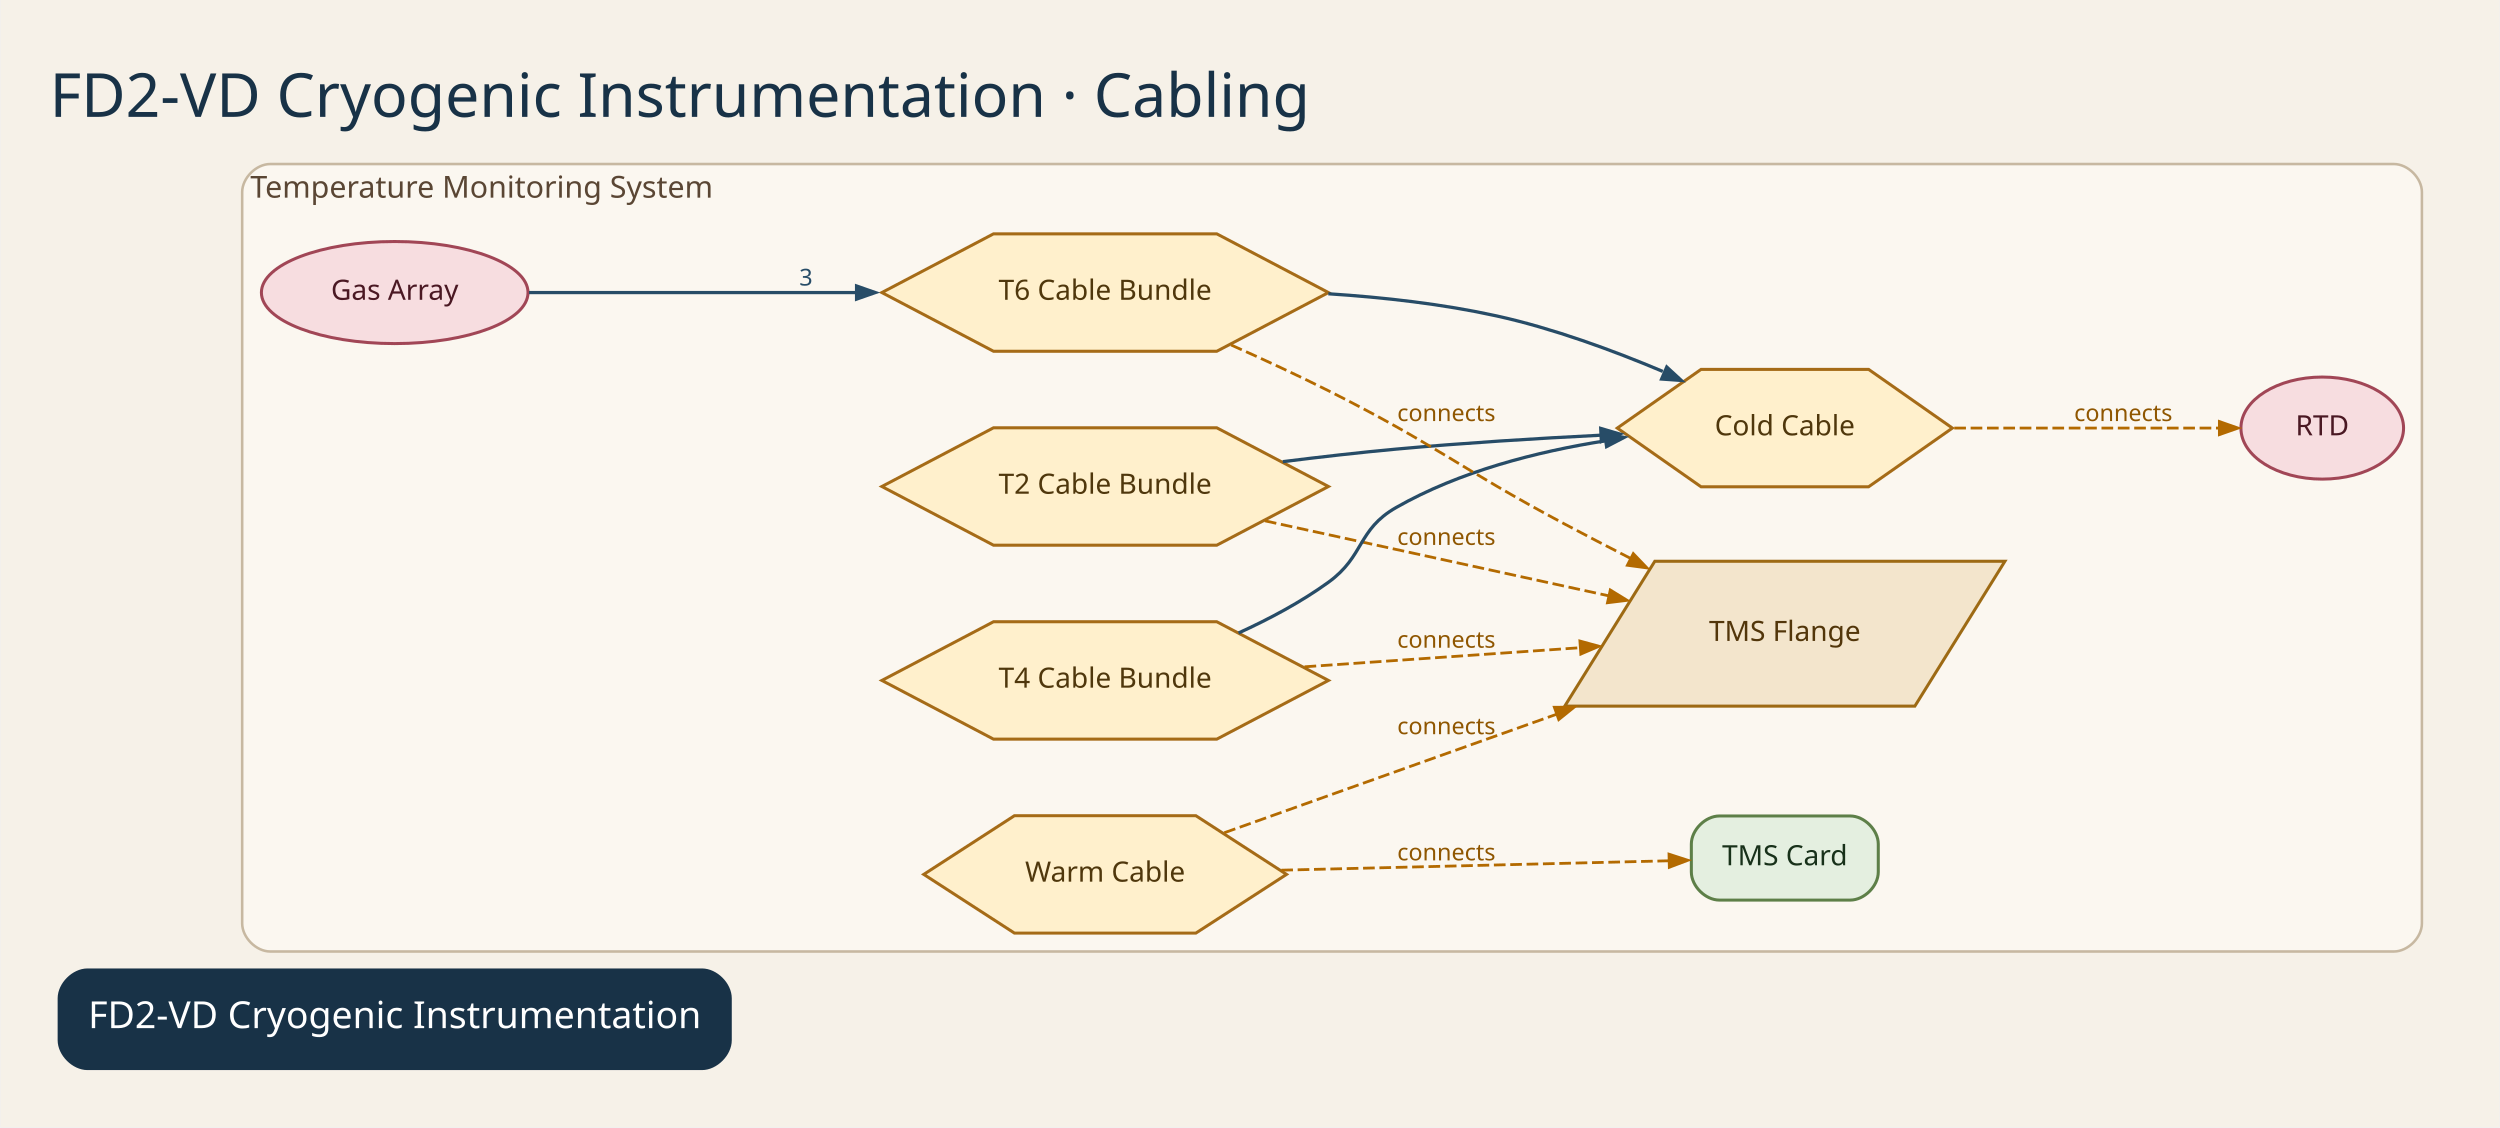
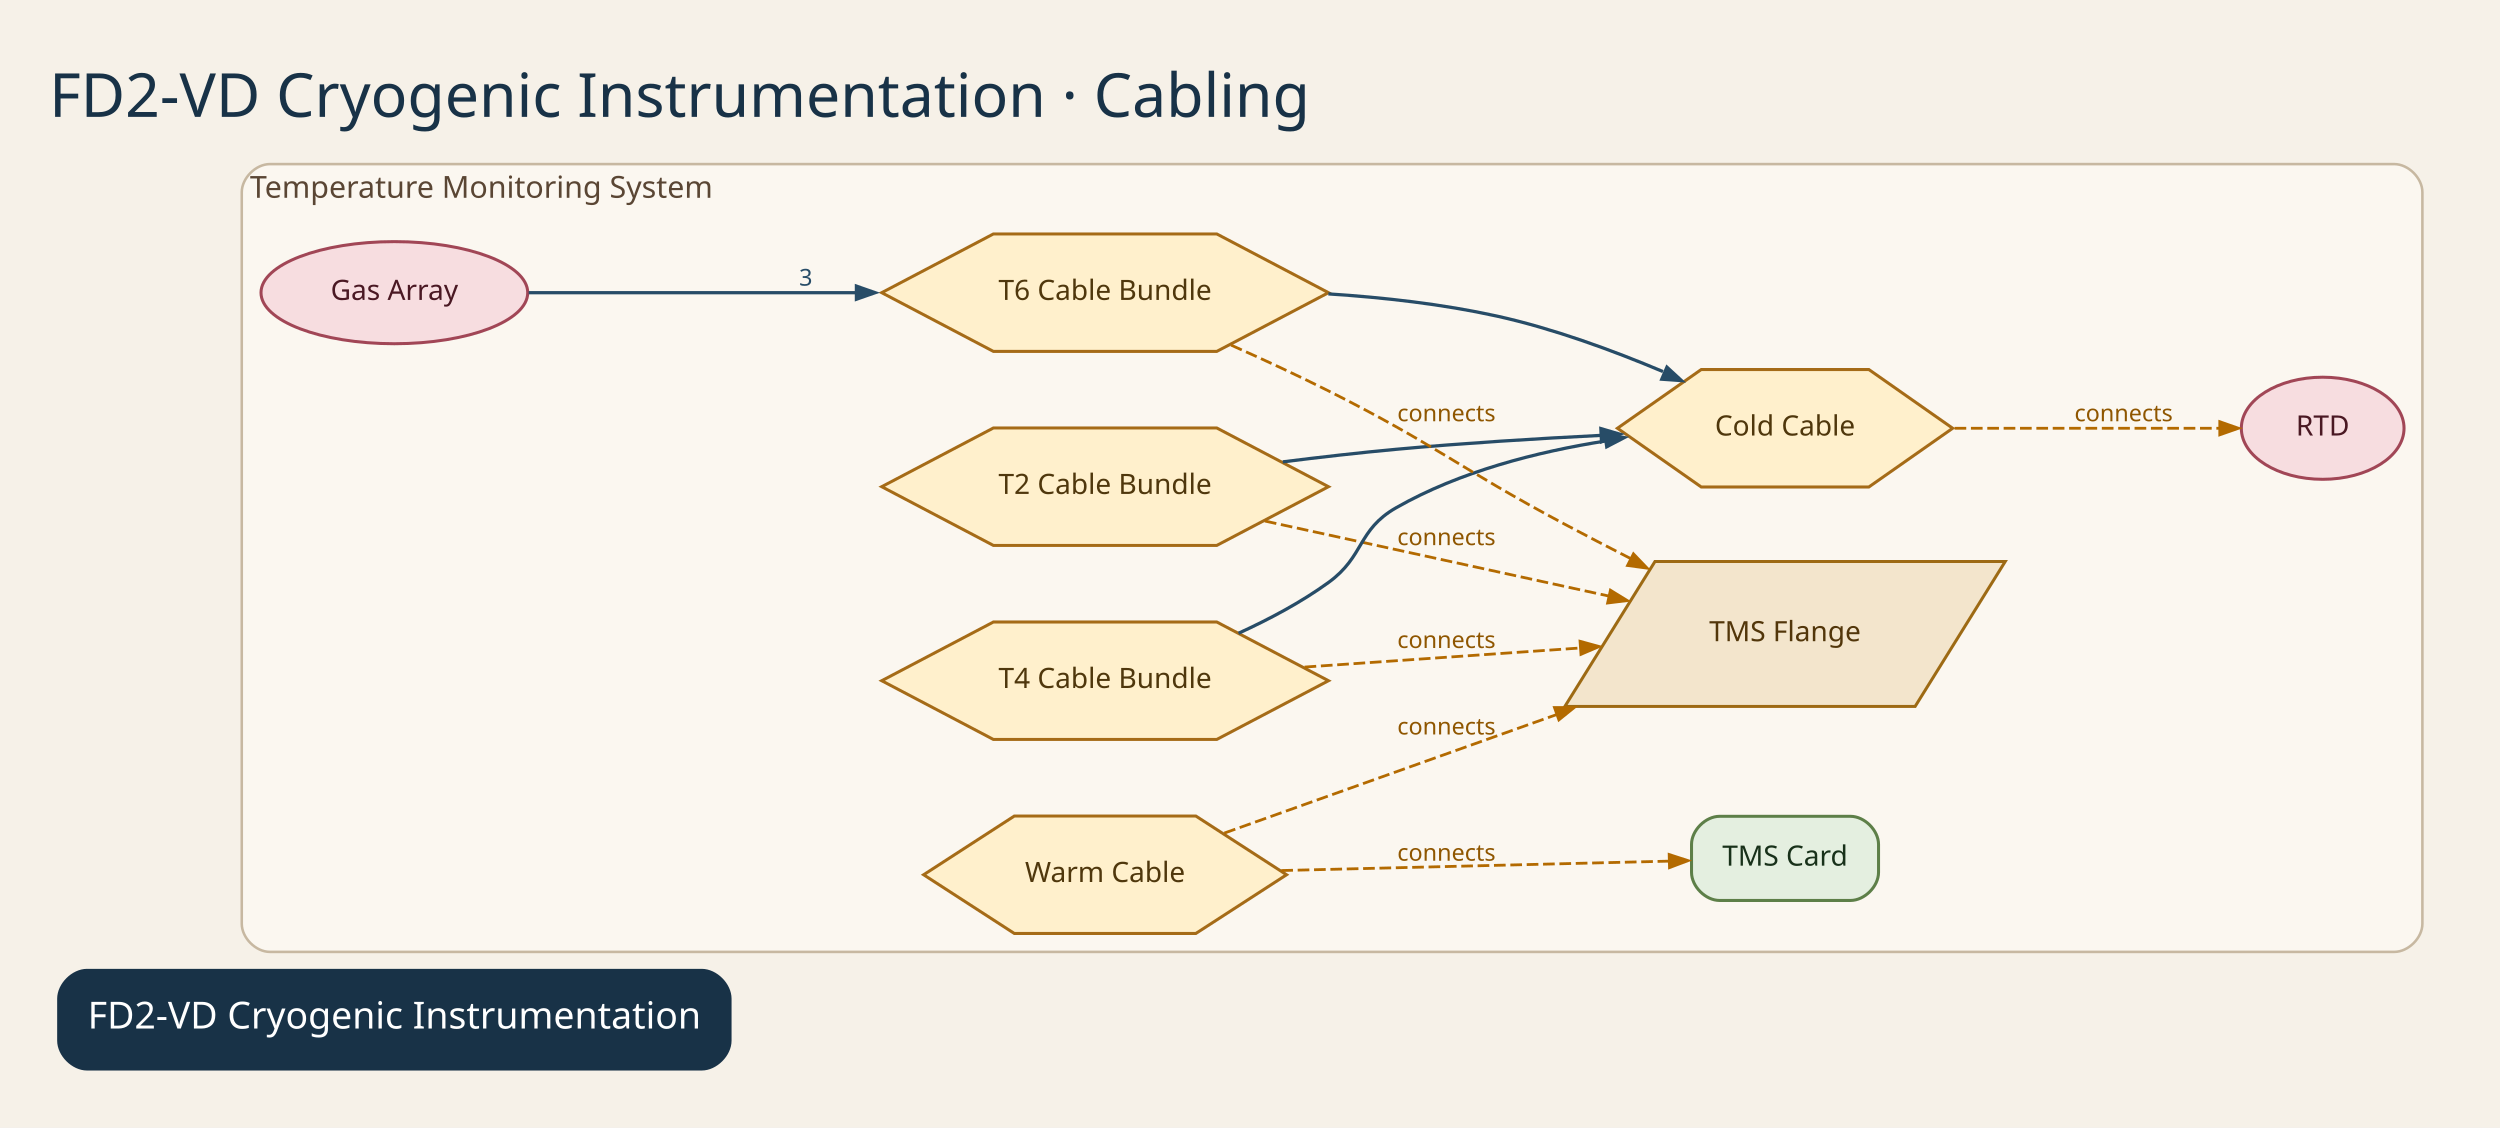
- <svg xmlns="http://www.w3.org/2000/svg" xmlns:xlink="http://www.w3.org/1999/xlink" width="1069pt" height="482pt" viewBox="0.00 0.00 1069.45 482.40">
+ <svg xmlns="http://www.w3.org/2000/svg" xmlns:xlink="http://www.w3.org/1999/xlink" preserveAspectRatio="xMidYMid meet" width="100%" height="100%" viewBox="0.00 0.00 1069.45 482.40">
  <g id="graph0" class="graph" transform="scale(1 1) rotate(0) translate(25.2 457.2)">
    <polygon fill="#f6f1e8" stroke="none" points="-25.2,25.2 -25.2,-457.2 1044.25,-457.2 1044.25,25.2 -25.2,25.2" />
    <text text-anchor="middle" x="265.5" y="-407.2" font-family="Iowan Old Style" font-size="26.00" fill="#183247">FD2-VD Cryogenic Instrumentation · Cabling</text>
    <g id="clust1" class="cluster">
      <g id="a_clust1">
        <a xlink:href="../explorer.html#object=fd2_vd_ci.tms" xlink:title="Open Temperature Monitoring System in the interactive explorer" target="_top">
          <path fill="#fbf7f0" stroke="#c7b8a1" stroke-width="1.1" d="M90.22,-50C90.22,-50 999.05,-50 999.05,-50 1005.05,-50 1011.05,-56 1011.05,-62 1011.05,-62 1011.05,-375 1011.05,-375 1011.05,-381 1005.05,-387 999.05,-387 999.05,-387 90.22,-387 90.22,-387 84.22,-387 78.22,-381 78.22,-375 78.22,-375 78.22,-62 78.22,-62 78.22,-56 84.22,-50 90.22,-50" />
          <text text-anchor="middle" x="180.72" y="-372.6" font-family="Avenir Next" font-size="13.00" fill="#5a4634">Temperature Monitoring System</text>
        </a>
      </g>
    </g>
    <g id="node1" class="node">
      <g id="a_node1">
        <a xlink:href="../explorer.html#object=fd2_vd_ci" xlink:title="Open FD2-VD Cryogenic Instrumentation in the interactive explorer" target="_top">
          <path fill="#183247" stroke="#183247" stroke-width="1.5" d="M275,-42C275,-42 12,-42 12,-42 6,-42 0,-36 0,-30 0,-30 0,-12 0,-12 0,-6 6,0 12,0 12,0 275,0 275,0 281,0 287,-6 287,-12 287,-12 287,-30 287,-30 287,-36 281,-42 275,-42" />
          <text text-anchor="middle" x="143.5" y="-17.2" font-family="Avenir Next" font-size="16.00" fill="#ffffff">FD2-VD Cryogenic Instrumentation</text>
        </a>
      </g>
    </g>
    <g id="node2" class="node">
      <g id="a_node2">
        <a xlink:href="../explorer.html#object=fd2_vd_ci.cold_cable" xlink:title="Open Cold Cable in the interactive explorer" target="_top">
          <polygon fill="#fff0cc" stroke="#a56b17" stroke-width="1.3" points="810.11,-274 774.26,-299.12 702.55,-299.12 666.7,-274 702.55,-248.88 774.26,-248.88 810.11,-274" />
          <text text-anchor="middle" x="738.4" y="-270.9" font-family="Avenir Next" font-size="12.00" fill="#4f370c">Cold Cable</text>
        </a>
      </g>
    </g>
    <g id="node4" class="node">
      <g id="a_node4">
        <a xlink:href="../explorer.html#object=fd2_vd_ci.rtd" xlink:title="Open RTD in the interactive explorer" target="_top">
          <ellipse fill="#f7dde0" stroke="#a14656" stroke-width="1.3" cx="968.4" cy="-274" rx="34.8" ry="21.84" />
          <text text-anchor="middle" x="968.4" y="-270.9" font-family="Avenir Next" font-size="12.00" fill="#4a1823">RTD</text>
        </a>
      </g>
    </g>
    <g id="edge5" class="edge">
      <g id="a_edge5">
        <a xlink:href="../explorer.html#object=relation%3A8" xlink:title="Open connects to relation in the interactive explorer" target="_top">
          <path fill="none" stroke="#b36a00" stroke-width="1.2" stroke-dasharray="5,2" d="M810.92,-274C848.28,-274 892.75,-274 924.71,-274" />
          <polygon fill="#b36a00" stroke="#b36a00" stroke-width="1.2" points="924.38,-276.8 932.38,-274 924.38,-271.2 924.38,-276.8" />
        </a>
      </g>
      <g id="a_edge5-label">
        <a xlink:href="../explorer.html#object=relation%3A8" xlink:title="connects" target="_top">
          <text text-anchor="middle" x="883.25" y="-277" font-family="Avenir Next" font-size="10.00" fill="#8f5600">connects</text>
        </a>
      </g>
    </g>
    <g id="node3" class="node">
      <g id="a_node3">
        <a xlink:href="../explorer.html#object=fd2_vd_ci.gas_array" xlink:title="Open Gas Array in the interactive explorer" target="_top">
          <ellipse fill="#f7dde0" stroke="#a14656" stroke-width="1.3" cx="143.5" cy="-332" rx="57.05" ry="21.84" />
          <text text-anchor="middle" x="143.5" y="-328.9" font-family="Avenir Next" font-size="12.00" fill="#4a1823">Gas Array</text>
        </a>
      </g>
    </g>
    <g id="node7" class="node">
      <g id="a_node7">
        <a xlink:href="../explorer.html#object=fd2_vd_ci.t6_bundle" xlink:title="Open T6 Cable Bundle in the interactive explorer" target="_top">
          <polygon fill="#fff0cc" stroke="#a56b17" stroke-width="1.3" points="543.09,-332 495.31,-357.12 399.75,-357.12 351.97,-332 399.75,-306.88 495.31,-306.88 543.09,-332" />
          <text text-anchor="middle" x="447.53" y="-328.9" font-family="Avenir Next" font-size="12.00" fill="#4f370c">T6 Cable Bundle</text>
        </a>
      </g>
    </g>
    <g id="edge1" class="edge">
      <g id="a_edge1">
        <a xlink:href="../explorer.html#object=relation%3A4" xlink:title="Open contains relation in the interactive explorer" target="_top">
          <path fill="none" stroke="#274c67" stroke-width="1.4" d="M200.96,-332C240.33,-332 294.05,-332 341.21,-332" />
          <polygon fill="#274c67" stroke="#274c67" stroke-width="1.4" points="341.16,-334.8 349.16,-332 341.16,-329.2 341.16,-334.8" />
        </a>
      </g>
      <g id="a_edge1-label">
        <a xlink:href="../explorer.html#object=relation%3A4" xlink:title="3" target="_top">
          <text text-anchor="middle" x="319.5" y="-335" font-family="Avenir Next" font-size="10.00" fill="#274c67">3</text>
        </a>
      </g>
    </g>
    <g id="node5" class="node">
      <g id="a_node5">
        <a xlink:href="../explorer.html#object=fd2_vd_ci.t2_bundle" xlink:title="Open T2 Cable Bundle in the interactive explorer" target="_top">
          <polygon fill="#fff0cc" stroke="#a56b17" stroke-width="1.3" points="543.09,-249 495.31,-274.12 399.75,-274.12 351.97,-249 399.75,-223.88 495.31,-223.88 543.09,-249" />
          <text text-anchor="middle" x="447.53" y="-245.9" font-family="Avenir Next" font-size="12.00" fill="#4f370c">T2 Cable Bundle</text>
        </a>
      </g>
    </g>
    <g id="edge4" class="edge">
      <g id="a_edge4">
        <a xlink:href="../explorer.html#object=relation%3A7" xlink:title="Open contains relation in the interactive explorer" target="_top">
          <path fill="none" stroke="#274c67" stroke-width="1.4" d="M523.56,-259.63C539.54,-261.63 556.34,-263.56 572.06,-265 600.74,-267.63 632.3,-269.59 660.09,-270.98" />
          <polygon fill="#274c67" stroke="#274c67" stroke-width="1.4" points="659.62,-273.86 667.75,-271.46 659.89,-268.27 659.62,-273.86" />
        </a>
      </g>
    </g>
    <g id="node9" class="node">
      <g id="a_node9">
        <a xlink:href="../explorer.html#object=fd2_vd_ci.tms_flange" xlink:title="Open TMS Flange in the interactive explorer" target="_top">
          <polygon fill="#f3e5cc" stroke="#9d6a14" stroke-width="1.3" points="832.59,-217 682.76,-217 644.22,-155 794.05,-155 832.59,-217" />
          <text text-anchor="middle" x="738.4" y="-182.9" font-family="Avenir Next" font-size="12.00" fill="#52360a">TMS Flange</text>
        </a>
      </g>
    </g>
    <g id="edge8" class="edge">
      <g id="a_edge8">
        <a xlink:href="../explorer.html#object=relation%3A11" xlink:title="Open connects to relation in the interactive explorer" target="_top">
          <path fill="none" stroke="#b36a00" stroke-width="1.2" stroke-dasharray="5,2" d="M515.89,-234.31C560.06,-224.68 617.83,-212.08 663.3,-202.16" />
          <polygon fill="#b36a00" stroke="#b36a00" stroke-width="1.2" points="663.71,-204.72 670.93,-200.28 662.51,-199.25 663.71,-204.72" />
        </a>
      </g>
      <g id="a_edge8-label">
        <a xlink:href="../explorer.html#object=relation%3A11" xlink:title="connects" target="_top">
          <text text-anchor="middle" x="593.56" y="-224" font-family="Avenir Next" font-size="10.00" fill="#8f5600">connects</text>
        </a>
      </g>
    </g>
    <g id="node6" class="node">
      <g id="a_node6">
        <a xlink:href="../explorer.html#object=fd2_vd_ci.t4_bundle" xlink:title="Open T4 Cable Bundle in the interactive explorer" target="_top">
          <polygon fill="#fff0cc" stroke="#a56b17" stroke-width="1.3" points="543.09,-166 495.31,-191.12 399.75,-191.12 351.97,-166 399.75,-140.88 495.31,-140.88 543.09,-166" />
          <text text-anchor="middle" x="447.53" y="-162.9" font-family="Avenir Next" font-size="12.00" fill="#4f370c">T4 Cable Bundle</text>
        </a>
      </g>
    </g>
    <g id="edge3" class="edge">
      <g id="a_edge3">
        <a xlink:href="../explorer.html#object=relation%3A6" xlink:title="Open contains relation in the interactive explorer" target="_top">
          <path fill="none" stroke="#274c67" stroke-width="1.4" d="M504.63,-186.32C517.82,-192.32 531.42,-199.58 543.06,-208 558.61,-219.25 555.39,-230.49 572.06,-240 599.16,-255.47 632.31,-263.95 661.8,-268.58" />
          <polygon fill="#274c67" stroke="#274c67" stroke-width="1.4" points="661.33,-271.63 669.65,-270.01 662.13,-266.09 661.33,-271.63" />
        </a>
      </g>
    </g>
    <g id="edge7" class="edge">
      <g id="a_edge7">
        <a xlink:href="../explorer.html#object=relation%3A10" xlink:title="Open connects to relation in the interactive explorer" target="_top">
          <path fill="none" stroke="#b36a00" stroke-width="1.2" stroke-dasharray="5,2" d="M532.86,-171.84C570.02,-174.41 613.63,-177.43 651.02,-180.02" />
          <polygon fill="#b36a00" stroke="#b36a00" stroke-width="1.2" points="650.71,-182.87 658.89,-180.63 651.1,-177.29 650.71,-182.87" />
        </a>
      </g>
      <g id="a_edge7-label">
        <a xlink:href="../explorer.html#object=relation%3A10" xlink:title="connects" target="_top">
          <text text-anchor="middle" x="593.56" y="-180" font-family="Avenir Next" font-size="10.00" fill="#8f5600">connects</text>
        </a>
      </g>
    </g>
    <g id="edge2" class="edge">
      <g id="a_edge2">
        <a xlink:href="../explorer.html#object=relation%3A5" xlink:title="Open contains relation in the interactive explorer" target="_top">
          <path fill="none" stroke="#274c67" stroke-width="1.4" d="M543.04,-331.48C566.76,-329.94 592.01,-327.08 615.06,-322 639.14,-316.69 664.69,-307.31 686.18,-298.25" />
          <polygon fill="#274c67" stroke="#274c67" stroke-width="1.4" points="687.88,-300.13 694.12,-294.39 685.67,-294.99 687.88,-300.13" />
        </a>
      </g>
    </g>
    <g id="edge6" class="edge">
      <g id="a_edge6">
        <a xlink:href="../explorer.html#object=relation%3A9" xlink:title="Open connects to relation in the interactive explorer" target="_top">
          <path fill="none" stroke="#b36a00" stroke-width="1.2" stroke-dasharray="5,2" d="M501.45,-309.56C515.13,-303.47 529.74,-296.7 543.06,-290 589.11,-266.84 598.58,-257.26 644.06,-233 653.19,-228.13 662.88,-223.1 672.44,-218.21" />
          <polygon fill="#b36a00" stroke="#b36a00" stroke-width="1.2" points="673.56,-220.28 679.42,-214.16 671.02,-215.29 673.56,-220.28" />
        </a>
      </g>
      <g id="a_edge6-label">
        <a xlink:href="../explorer.html#object=relation%3A9" xlink:title="connects" target="_top">
          <text text-anchor="middle" x="593.56" y="-277" font-family="Avenir Next" font-size="10.00" fill="#8f5600">connects</text>
        </a>
      </g>
    </g>
    <g id="node8" class="node">
      <g id="a_node8">
        <a xlink:href="../explorer.html#object=fd2_vd_ci.tms_card" xlink:title="Open TMS Card in the interactive explorer" target="_top">
          <path fill="#e4efe0" stroke="#5d7f48" stroke-width="1.3" d="M766.4,-108C766.4,-108 710.4,-108 710.4,-108 704.4,-108 698.4,-102 698.4,-96 698.4,-96 698.4,-84 698.4,-84 698.4,-78 704.4,-72 710.4,-72 710.4,-72 766.4,-72 766.4,-72 772.4,-72 778.4,-78 778.4,-84 778.4,-84 778.4,-96 778.4,-96 778.4,-102 772.4,-108 766.4,-108" />
          <text text-anchor="middle" x="738.4" y="-86.9" font-family="Avenir Next" font-size="12.00" fill="#18311a">TMS Card</text>
        </a>
      </g>
    </g>
    <g id="node10" class="node">
      <g id="a_node10">
        <a xlink:href="../explorer.html#object=fd2_vd_ci.warm_cable" xlink:title="Open Warm Cable in the interactive explorer" target="_top">
          <polygon fill="#fff0cc" stroke="#a56b17" stroke-width="1.3" points="525.16,-83 486.35,-108.12 408.71,-108.12 369.9,-83 408.71,-57.88 486.35,-57.88 525.16,-83" />
          <text text-anchor="middle" x="447.53" y="-79.9" font-family="Avenir Next" font-size="12.00" fill="#4f370c">Warm Cable</text>
        </a>
      </g>
    </g>
    <g id="edge10" class="edge">
      <g id="a_edge10">
        <a xlink:href="../explorer.html#object=relation%3A13" xlink:title="Open connects to relation in the interactive explorer" target="_top">
          <path fill="none" stroke="#b36a00" stroke-width="1.2" stroke-dasharray="5,2" d="M522.92,-84.8C575.27,-86.07 643.81,-87.73 689.16,-88.83" />
          <polygon fill="#b36a00" stroke="#b36a00" stroke-width="1.2" points="688.84,-91.65 696.9,-89.04 688.98,-86.05 688.84,-91.65" />
        </a>
      </g>
      <g id="a_edge10-label">
        <a xlink:href="../explorer.html#object=relation%3A13" xlink:title="connects" target="_top">
          <text text-anchor="middle" x="593.56" y="-89" font-family="Avenir Next" font-size="10.00" fill="#8f5600">connects</text>
        </a>
      </g>
    </g>
    <g id="edge9" class="edge">
      <g id="a_edge9">
        <a xlink:href="../explorer.html#object=relation%3A12" xlink:title="Open connects to relation in the interactive explorer" target="_top">
          <path fill="none" stroke="#b36a00" stroke-width="1.2" stroke-dasharray="5,2" d="M498.52,-100.82C537.67,-114.78 593.32,-134.63 641.06,-151.65" />
          <polygon fill="#b36a00" stroke="#b36a00" stroke-width="1.2" points="639.78,-154.52 648.26,-154.57 641.66,-149.25 639.78,-154.52" />
        </a>
      </g>
      <g id="a_edge9-label">
        <a xlink:href="../explorer.html#object=relation%3A12" xlink:title="connects" target="_top">
          <text text-anchor="middle" x="593.56" y="-143" font-family="Avenir Next" font-size="10.00" fill="#8f5600">connects</text>
        </a>
      </g>
    </g>
  </g>
</svg>
